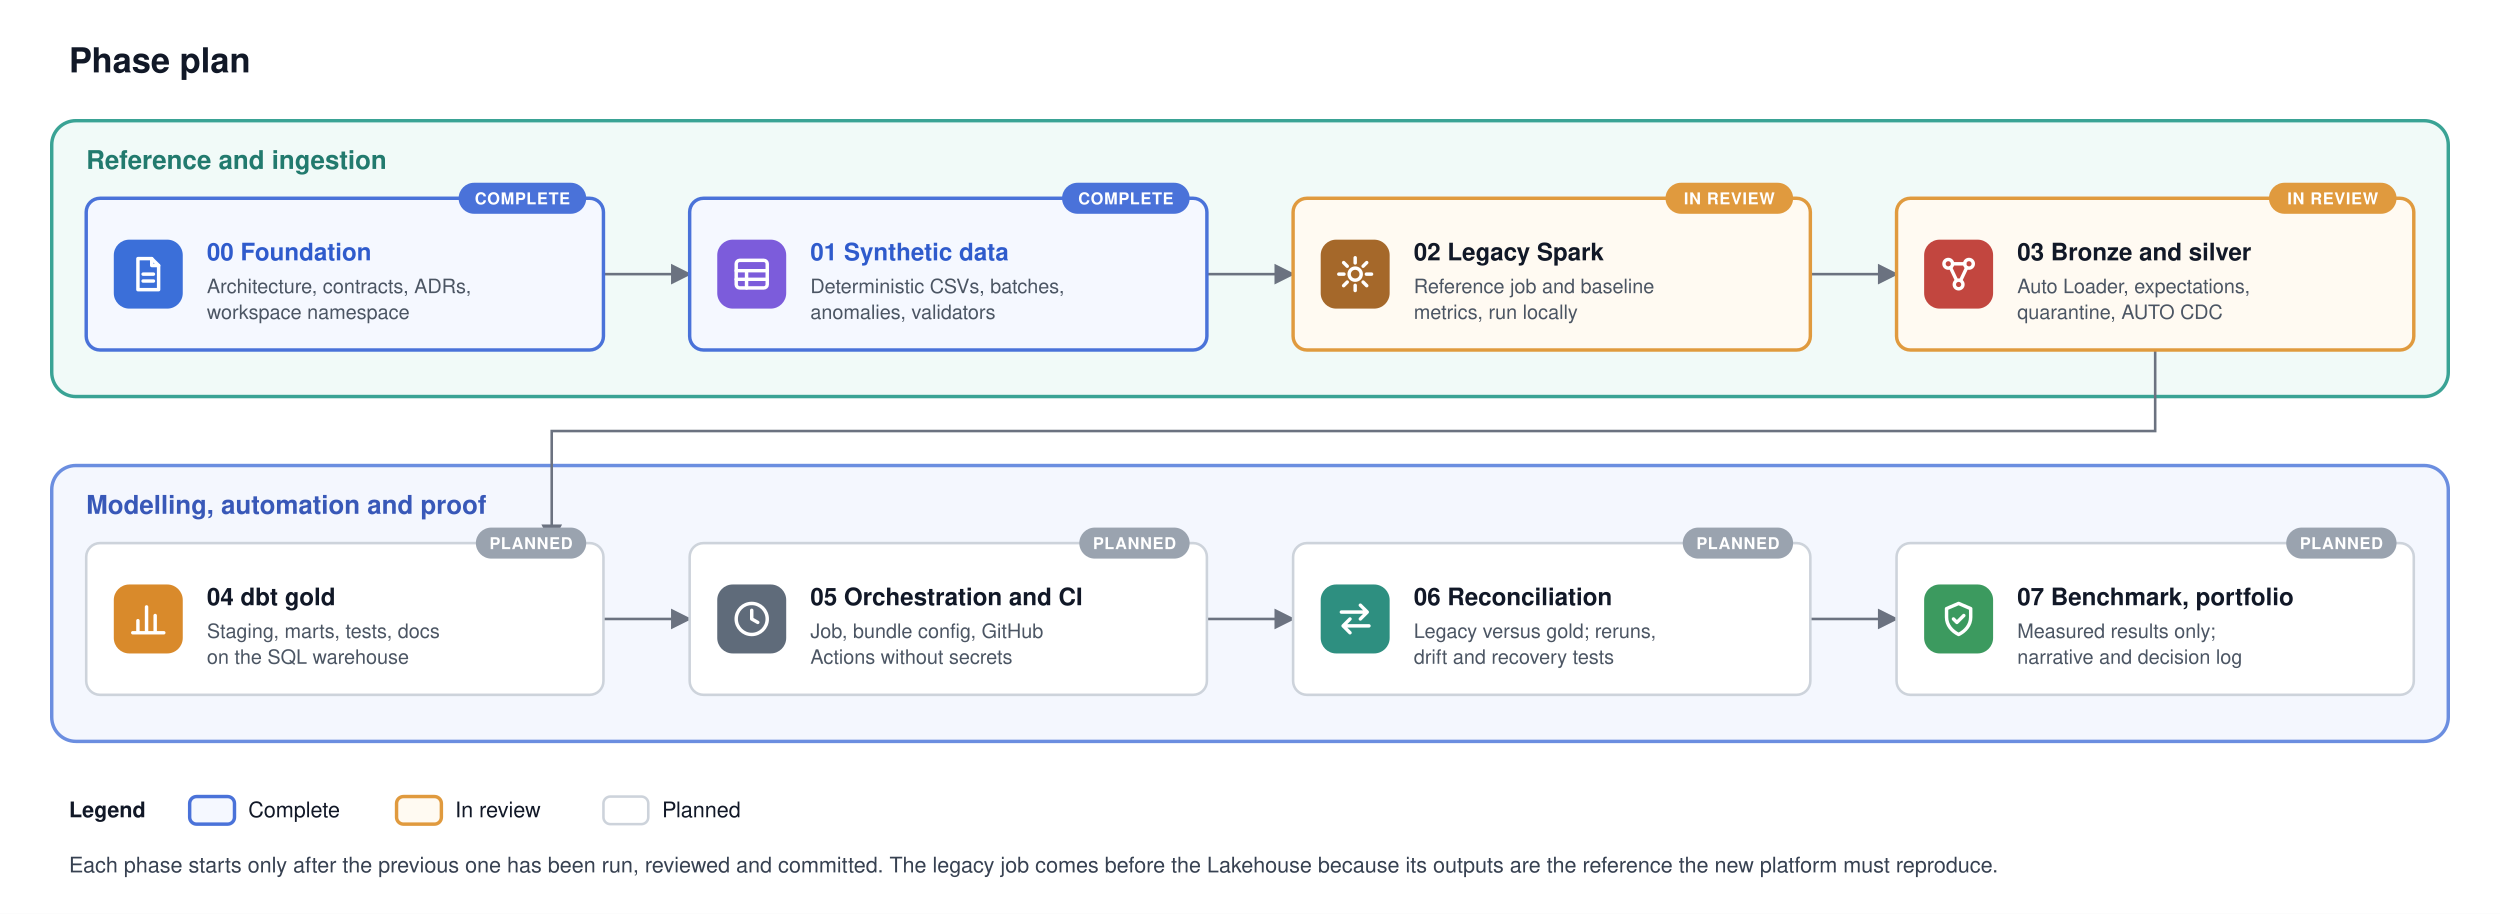
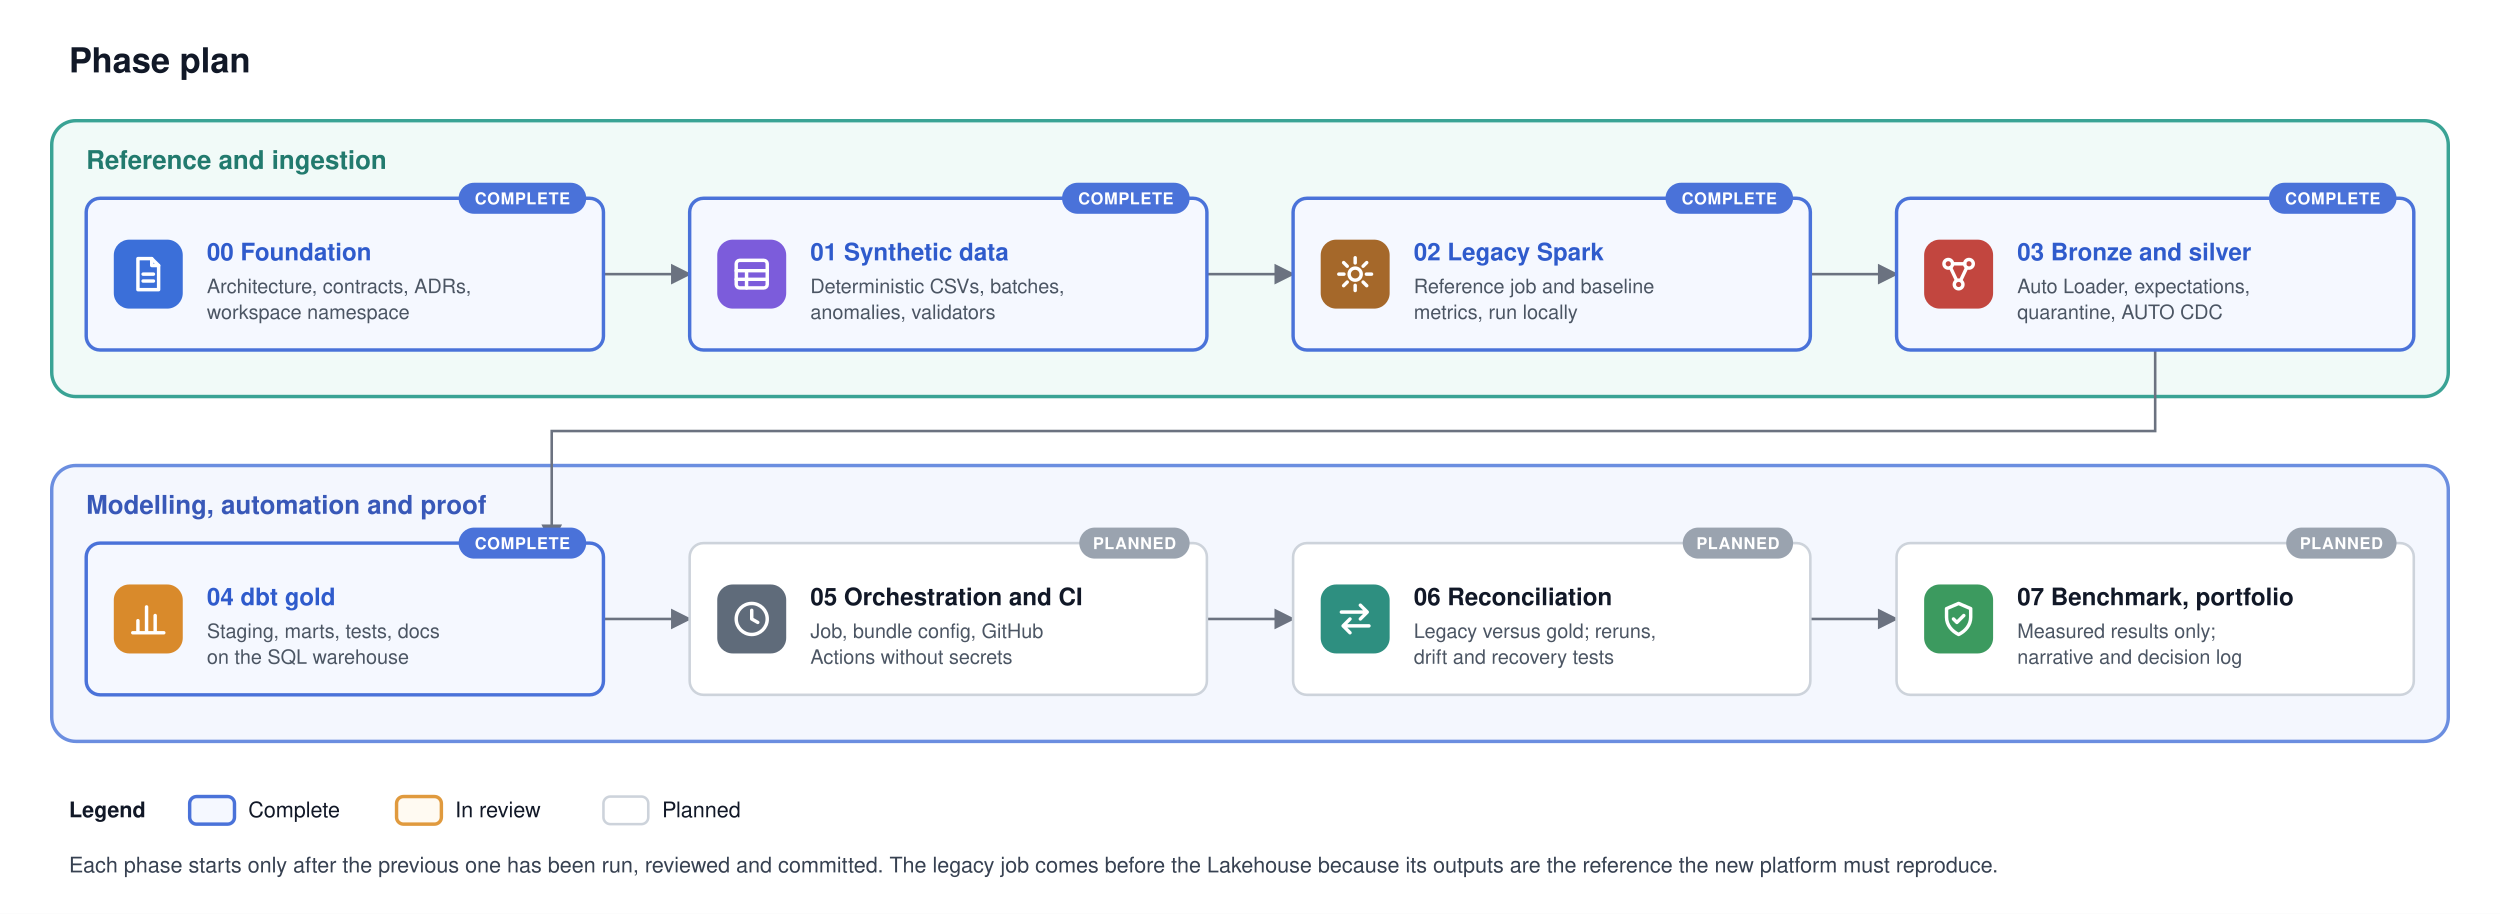
<svg xmlns="http://www.w3.org/2000/svg" xmlns:xlink="http://www.w3.org/1999/xlink" width="1450" height="530" viewBox="0 0 1450 530" font-family="-apple-system, BlinkMacSystemFont, 'Segoe UI', Helvetica, Arial, sans-serif">
  <defs>
    <style>
.title{font-size:20px;font-weight:700;fill:#111827}
.pt{font-size:15px;font-weight:700}
.box{fill:#ffffff;stroke:#cdd3db;stroke-width:1.5}
.built .box{fill:#f5f8ff;stroke:#4a72d9;stroke-width:2}
.verify .box{fill:#fffaf2;stroke:#e09a3e;stroke-width:2}
.ct{font-size:14px;font-weight:700;fill:#111827}
.built .ct{fill:#2f5bcc}
.cs{font-size:11.5px;fill:#4b5563}
.ic{fill:none;stroke:#ffffff;stroke-width:2;stroke-linecap:round;stroke-linejoin:round}
.b-built{fill:#4a72d9}
.b-verify{fill:#e09a3e}
.b-plan{fill:#9aa3af}
.bt{font-size:9.5px;font-weight:700;fill:#ffffff;letter-spacing:0.4px}
.edge{fill:none;stroke:#6b7280;stroke-width:1.5}
.lg{font-size:12.5px;fill:#111827}
.cap{font-size:12.5px;fill:#374151}
</style>
    <marker id="arrow" viewBox="0 0 10 10" refX="9" refY="5" markerWidth="8" markerHeight="8" orient="auto-start-reverse">
      <path d="M0,0 L10,5 L0,10 z" fill="#6b7280" />
    </marker>
    <symbol id="i-flow" viewBox="0 0 24 24">
      <circle cx="6" cy="6" r="2.5" />
      <circle cx="18" cy="6" r="2.5" />
      <circle cx="12" cy="18" r="2.5" />
      <path d="M8.5 6h7M7.3 8.2l3.5 7.4M16.7 8.2l-3.5 7.4" />
    </symbol>
    <symbol id="i-table" viewBox="0 0 24 24">
      <rect x="3" y="4" width="18" height="16" rx="2" />
      <path d="M3 10h18M3 15h18M9 10v10" />
    </symbol>
    <symbol id="i-gear" viewBox="0 0 24 24">
      <circle cx="12" cy="12" r="3.5" />
      <path d="M12 2.5v3M12 18.5v3M2.5 12h3M18.5 12h3M5.3 5.3l2.1 2.1M16.6 16.6l2.1 2.1M5.3 18.7l2.1-2.1M16.6 7.4l2.1-2.1" />
    </symbol>
    <symbol id="i-check" viewBox="0 0 24 24">
      <path d="M12 3l7 3v5c0 4.5-3 8-7 10-4-2-7-5.5-7-10V6z" />
      <path d="M9 12l2 2 4-4" />
    </symbol>
    <symbol id="i-compare" viewBox="0 0 24 24">
      <path d="M4 8h15M15 4l4 4-4 4M20 16H5M9 12l-4 4 4 4" />
    </symbol>
    <symbol id="i-clock" viewBox="0 0 24 24">
      <circle cx="12" cy="12" r="9" />
      <path d="M12 7v5l3.5 2" />
    </symbol>
    <symbol id="i-chart" viewBox="0 0 24 24">
      <path d="M3 20h18M6 20v-7M11 20V5M16 20v-10" />
    </symbol>
    <symbol id="i-doc" viewBox="0 0 24 24">
      <path d="M6 3h8l4 4v14H6z" />
      <path d="M14 3v4h4M9 12h6M9 16h6" />
    </symbol>
  </defs>
  <rect width="1450" height="530" fill="#ffffff" />
  <text class="title" x="40" y="42">Phase plan</text>
  <rect x="30" y="70" width="1390" height="160" rx="14" fill="#f1faf8" stroke="#3aa395" stroke-width="2" />
  <text class="pt" x="50" y="98" fill="#227a6e">Reference and ingestion</text>
  <rect x="30" y="270" width="1390" height="160" rx="14" fill="#f4f7fe" stroke="#6b8ee0" stroke-width="2" />
  <text class="pt" x="50" y="298" fill="#3858b8">Modelling, automation and proof</text>
  <path class="edge" d="M350,159 H400" marker-end="url(#arrow)" />
  <path class="edge" d="M700,159 H750" marker-end="url(#arrow)" />
  <path class="edge" d="M1050,159 H1100" marker-end="url(#arrow)" />
  <path class="edge" d="M1250,203 V250 H320 V315" marker-end="url(#arrow)" />
  <path class="edge" d="M350,359 H400" marker-end="url(#arrow)" />
  <path class="edge" d="M700,359 H750" marker-end="url(#arrow)" />
  <path class="edge" d="M1050,359 H1100" marker-end="url(#arrow)" />
  <g class="built" transform="translate(50,115)">
    <rect class="box" width="300" height="88" rx="8" />
    <rect x="16" y="24" width="40" height="40" rx="9" fill="#3b6fd9" />
    <use xlink:href="#i-doc" class="ic" x="24" y="32" width="24" height="24" />
    <text class="ct" x="70" y="36">00 Foundation</text>
    <text class="cs" x="70" y="55">Architecture, contracts, ADRs,</text>
    <text class="cs" x="70" y="70">workspace namespace</text>
    <rect class="b-built" x="216" y="-9" width="74" height="18" rx="9" />
    <text class="bt" x="253" y="3.5" text-anchor="middle">COMPLETE</text>
  </g>
  <g class="built" transform="translate(400,115)">
    <rect class="box" width="300" height="88" rx="8" />
    <rect x="16" y="24" width="40" height="40" rx="9" fill="#7c5cdb" />
    <use xlink:href="#i-table" class="ic" x="24" y="32" width="24" height="24" />
    <text class="ct" x="70" y="36">01 Synthetic data</text>
    <text class="cs" x="70" y="55">Deterministic CSVs, batches,</text>
    <text class="cs" x="70" y="70">anomalies, validators</text>
    <rect class="b-built" x="216" y="-9" width="74" height="18" rx="9" />
    <text class="bt" x="253" y="3.5" text-anchor="middle">COMPLETE</text>
  </g>
-   <g class="verify" transform="translate(750,115)">
+   <g class="built" transform="translate(750,115)">
    <rect class="box" width="300" height="88" rx="8" />
    <rect x="16" y="24" width="40" height="40" rx="9" fill="#a5682a" />
    <use xlink:href="#i-gear" class="ic" x="24" y="32" width="24" height="24" />
    <text class="ct" x="70" y="36">02 Legacy Spark</text>
    <text class="cs" x="70" y="55">Reference job and baseline</text>
    <text class="cs" x="70" y="70">metrics, run locally</text>
-     <rect class="b-verify" x="216" y="-9" width="74" height="18" rx="9" />
-     <text class="bt" x="253" y="3.5" text-anchor="middle">IN REVIEW</text>
+     <rect class="b-built" x="216" y="-9" width="74" height="18" rx="9" />
+     <text class="bt" x="253" y="3.5" text-anchor="middle">COMPLETE</text>
  </g>
-   <g class="verify" transform="translate(1100,115)">
+   <g class="built" transform="translate(1100,115)">
    <rect class="box" width="300" height="88" rx="8" />
    <rect x="16" y="24" width="40" height="40" rx="9" fill="#c2463f" />
    <use xlink:href="#i-flow" class="ic" x="24" y="32" width="24" height="24" />
    <text class="ct" x="70" y="36">03 Bronze and silver</text>
    <text class="cs" x="70" y="55">Auto Loader, expectations,</text>
    <text class="cs" x="70" y="70">quarantine, AUTO CDC</text>
-     <rect class="b-verify" x="216" y="-9" width="74" height="18" rx="9" />
-     <text class="bt" x="253" y="3.5" text-anchor="middle">IN REVIEW</text>
+     <rect class="b-built" x="216" y="-9" width="74" height="18" rx="9" />
+     <text class="bt" x="253" y="3.5" text-anchor="middle">COMPLETE</text>
  </g>
-   <g transform="translate(50,315)">
+   <g class="built" transform="translate(50,315)">
    <rect class="box" width="300" height="88" rx="8" />
    <rect x="16" y="24" width="40" height="40" rx="9" fill="#d98a2b" />
    <use xlink:href="#i-chart" class="ic" x="24" y="32" width="24" height="24" />
    <text class="ct" x="70" y="36">04 dbt gold</text>
    <text class="cs" x="70" y="55">Staging, marts, tests, docs</text>
    <text class="cs" x="70" y="70">on the SQL warehouse</text>
-     <rect class="b-plan" x="226" y="-9" width="64" height="18" rx="9" />
-     <text class="bt" x="258" y="3.5" text-anchor="middle">PLANNED</text>
+     <rect class="b-built" x="216" y="-9" width="74" height="18" rx="9" />
+     <text class="bt" x="253" y="3.5" text-anchor="middle">COMPLETE</text>
  </g>
  <g transform="translate(400,315)">
    <rect class="box" width="300" height="88" rx="8" />
    <rect x="16" y="24" width="40" height="40" rx="9" fill="#5f6b7a" />
    <use xlink:href="#i-clock" class="ic" x="24" y="32" width="24" height="24" />
    <text class="ct" x="70" y="36">05 Orchestration and CI</text>
    <text class="cs" x="70" y="55">Job, bundle config, GitHub</text>
    <text class="cs" x="70" y="70">Actions without secrets</text>
    <rect class="b-plan" x="226" y="-9" width="64" height="18" rx="9" />
    <text class="bt" x="258" y="3.5" text-anchor="middle">PLANNED</text>
  </g>
  <g transform="translate(750,315)">
    <rect class="box" width="300" height="88" rx="8" />
    <rect x="16" y="24" width="40" height="40" rx="9" fill="#2e8f80" />
    <use xlink:href="#i-compare" class="ic" x="24" y="32" width="24" height="24" />
    <text class="ct" x="70" y="36">06 Reconciliation</text>
    <text class="cs" x="70" y="55">Legacy versus gold; reruns,</text>
    <text class="cs" x="70" y="70">drift and recovery tests</text>
    <rect class="b-plan" x="226" y="-9" width="64" height="18" rx="9" />
    <text class="bt" x="258" y="3.5" text-anchor="middle">PLANNED</text>
  </g>
  <g transform="translate(1100,315)">
    <rect class="box" width="300" height="88" rx="8" />
    <rect x="16" y="24" width="40" height="40" rx="9" fill="#3c9a5f" />
    <use xlink:href="#i-check" class="ic" x="24" y="32" width="24" height="24" />
    <text class="ct" x="70" y="36">07 Benchmark, portfolio</text>
    <text class="cs" x="70" y="55">Measured results only;</text>
    <text class="cs" x="70" y="70">narrative and decision log</text>
    <rect class="b-plan" x="226" y="-9" width="64" height="18" rx="9" />
    <text class="bt" x="258" y="3.5" text-anchor="middle">PLANNED</text>
  </g>
  <text class="lg" x="40" y="474" font-weight="700">Legend</text>
  <rect x="110" y="462" width="26" height="16" rx="4" fill="#f5f8ff" stroke="#4a72d9" stroke-width="2" />
  <text class="lg" x="144" y="474">Complete</text>
  <rect x="230" y="462" width="26" height="16" rx="4" fill="#fffaf2" stroke="#e09a3e" stroke-width="2" />
  <text class="lg" x="264" y="474">In review</text>
  <rect x="350" y="462" width="26" height="16" rx="4" fill="#ffffff" stroke="#cdd3db" stroke-width="1.5" />
  <text class="lg" x="384" y="474">Planned</text>
  <text class="cap" x="40" y="506">Each phase starts only after the previous one has been run, reviewed and committed. The legacy job comes before the Lakehouse because its outputs are the reference the new platform must reproduce.</text>
</svg>
